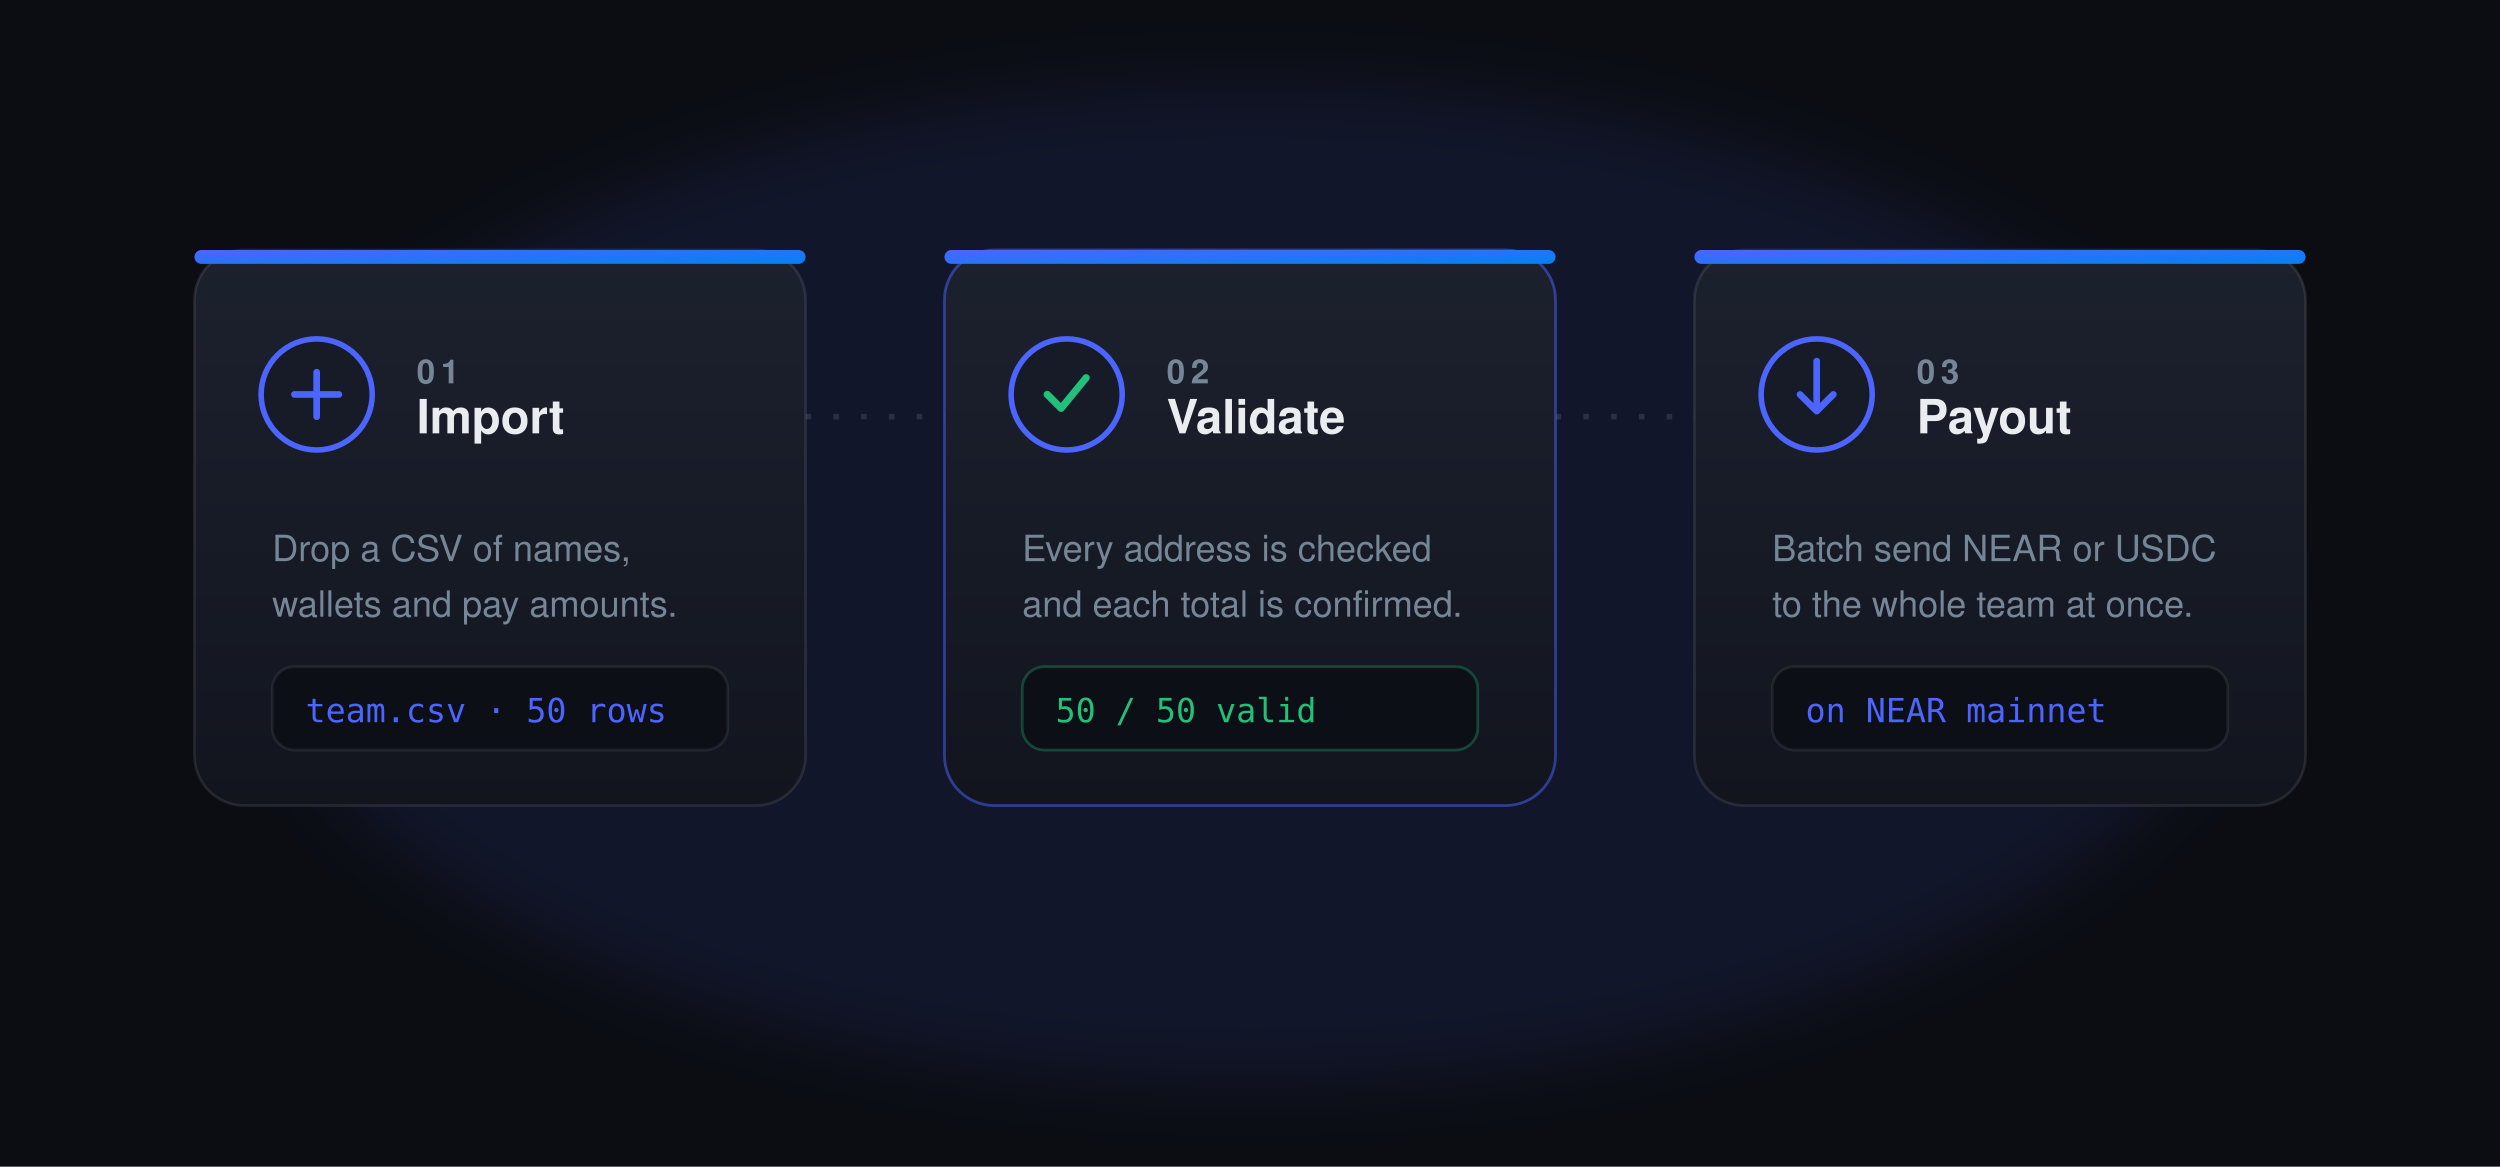
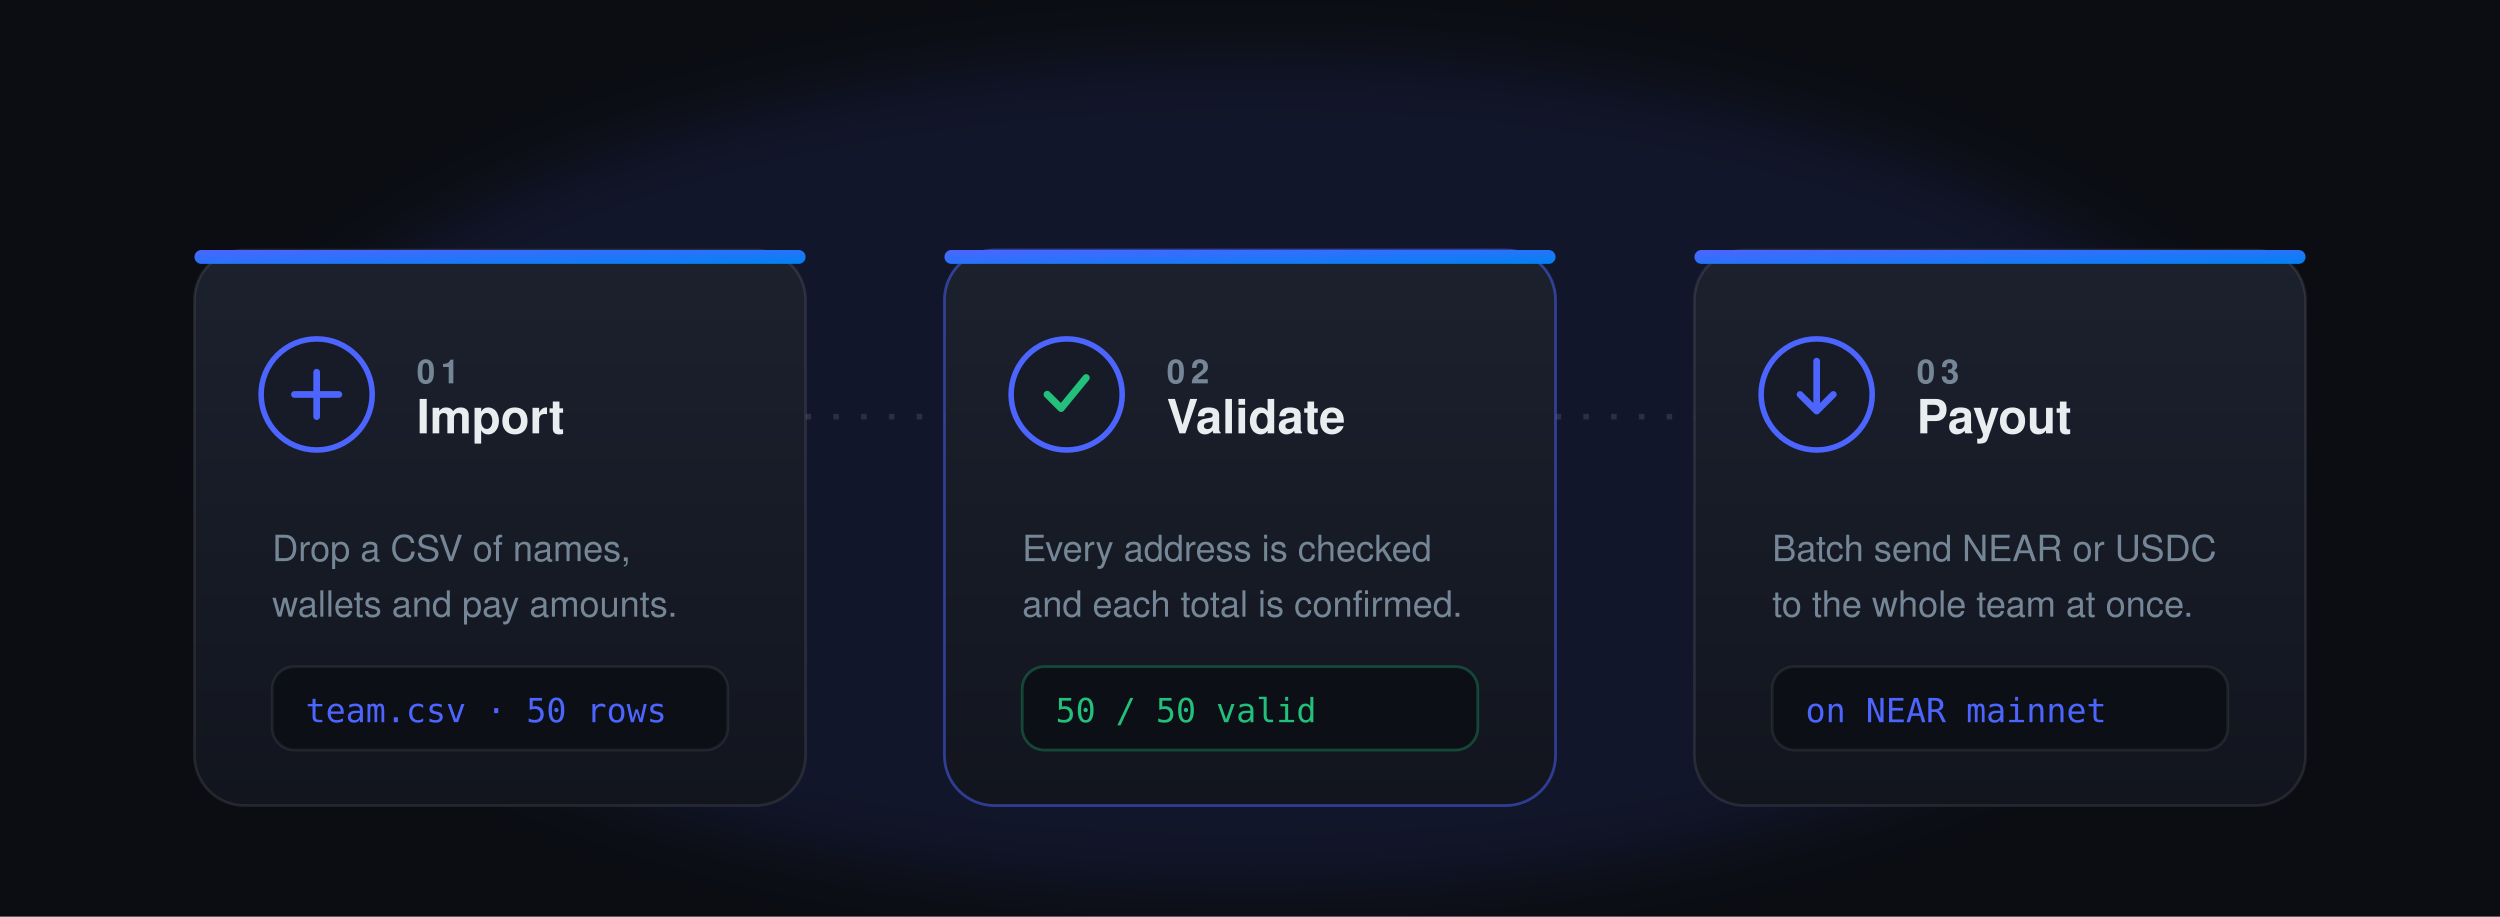
- <svg xmlns="http://www.w3.org/2000/svg" viewBox="0 0 900 420" role="img" aria-label="Payroll in three steps: import, validate, payout">
+ <svg xmlns="http://www.w3.org/2000/svg" viewBox="0 0 900 330" role="img" aria-label="Payroll in three steps: import, validate, payout">
  <defs>
    <linearGradient id="blue" x1="0" y1="0" x2="1" y2="1">
      <stop offset="0%" stop-color="#4d65ff" />
      <stop offset="100%" stop-color="#0082f3" />
    </linearGradient>
    <linearGradient id="card" x1="0" y1="0" x2="0" y2="1">
      <stop offset="0%" stop-color="#1c212e" />
      <stop offset="100%" stop-color="#12151e" />
    </linearGradient>
    <filter id="soft" x="-40%" y="-40%" width="180%" height="180%">
      <feGaussianBlur stdDeviation="12" />
    </filter>
  </defs>
-   <rect width="900" height="420" fill="#0b0d13" />
-   <ellipse cx="450" cy="210" rx="360" ry="180" fill="#4d65ff" opacity="0.10" filter="url(#soft)" />
+   <rect width="900" height="330" fill="#0b0d13" />
+   <ellipse cx="450" cy="170" rx="360" ry="150" fill="#4d65ff" opacity="0.10" filter="url(#soft)" />
  <path d="M220 150 H680" stroke="#e9edef" stroke-opacity="0.12" stroke-width="2" stroke-dasharray="2 8" />
  <g font-family="Segoe UI, Helvetica, Arial, sans-serif">
    <g transform="translate(70 90)">
      <rect width="220" height="200" rx="18" fill="url(#card)" stroke="#e9edef" stroke-opacity="0.1" />
      <rect width="220" height="5" rx="2.5" fill="url(#blue)" />
      <circle cx="44" cy="52" r="20" fill="#161b27" stroke="#4d65ff" stroke-width="2" />
      <path d="M36 52h16M44 44v16" stroke="#4d65ff" stroke-width="2.4" stroke-linecap="round" />
      <text x="80" y="48" fill="#758696" font-size="12" font-weight="700" letter-spacing="2">01</text>
      <text x="80" y="66" fill="#e9edef" font-size="17" font-weight="700">Import</text>
      <text x="28" y="112" fill="#758696" font-size="13">Drop a CSV of names,</text>
      <text x="28" y="132" fill="#758696" font-size="13">wallets and pay amounts.</text>
      <rect x="28" y="150" width="164" height="30" rx="8" fill="#0c0f16" stroke="#e9edef" stroke-opacity="0.08" />
      <text x="40" y="170" fill="#4d65ff" font-size="12" font-family="monospace">team.csv · 50 rows</text>
    </g>
    <g transform="translate(340 90)">
      <rect width="220" height="200" rx="18" fill="url(#card)" stroke="#4d65ff" stroke-opacity="0.5" />
      <rect width="220" height="5" rx="2.5" fill="url(#blue)" />
      <circle cx="44" cy="52" r="20" fill="#161b27" stroke="#4d65ff" stroke-width="2" />
      <path d="M37 52 l5 5 l9 -11" fill="none" stroke="#22c07a" stroke-width="2.6" stroke-linecap="round" stroke-linejoin="round" />
      <text x="80" y="48" fill="#758696" font-size="12" font-weight="700" letter-spacing="2">02</text>
      <text x="80" y="66" fill="#e9edef" font-size="17" font-weight="700">Validate</text>
      <text x="28" y="112" fill="#758696" font-size="13">Every address is checked</text>
      <text x="28" y="132" fill="#758696" font-size="13">and each total is confirmed.</text>
      <rect x="28" y="150" width="164" height="30" rx="8" fill="#0c0f16" stroke="#22c07a" stroke-opacity="0.3" />
      <text x="40" y="170" fill="#22c07a" font-size="12" font-family="monospace">50 / 50 valid</text>
    </g>
    <g transform="translate(610 90)">
      <rect width="220" height="200" rx="18" fill="url(#card)" stroke="#e9edef" stroke-opacity="0.1" />
      <rect width="220" height="5" rx="2.5" fill="url(#blue)" />
      <circle cx="44" cy="52" r="20" fill="#161b27" stroke="#4d65ff" stroke-width="2" />
      <path d="M44 40v18M38 52l6 6l6-6" stroke="#4d65ff" stroke-width="2.4" fill="none" stroke-linecap="round" stroke-linejoin="round" />
      <text x="80" y="48" fill="#758696" font-size="12" font-weight="700" letter-spacing="2">03</text>
      <text x="80" y="66" fill="#e9edef" font-size="17" font-weight="700">Payout</text>
      <text x="28" y="112" fill="#758696" font-size="13">Batch send NEAR or USDC</text>
      <text x="28" y="132" fill="#758696" font-size="13">to the whole team at once.</text>
      <rect x="28" y="150" width="164" height="30" rx="8" fill="#0c0f16" stroke="#e9edef" stroke-opacity="0.08" />
      <text x="40" y="170" fill="#4d65ff" font-size="12" font-family="monospace">on NEAR mainnet</text>
    </g>
  </g>
</svg>
